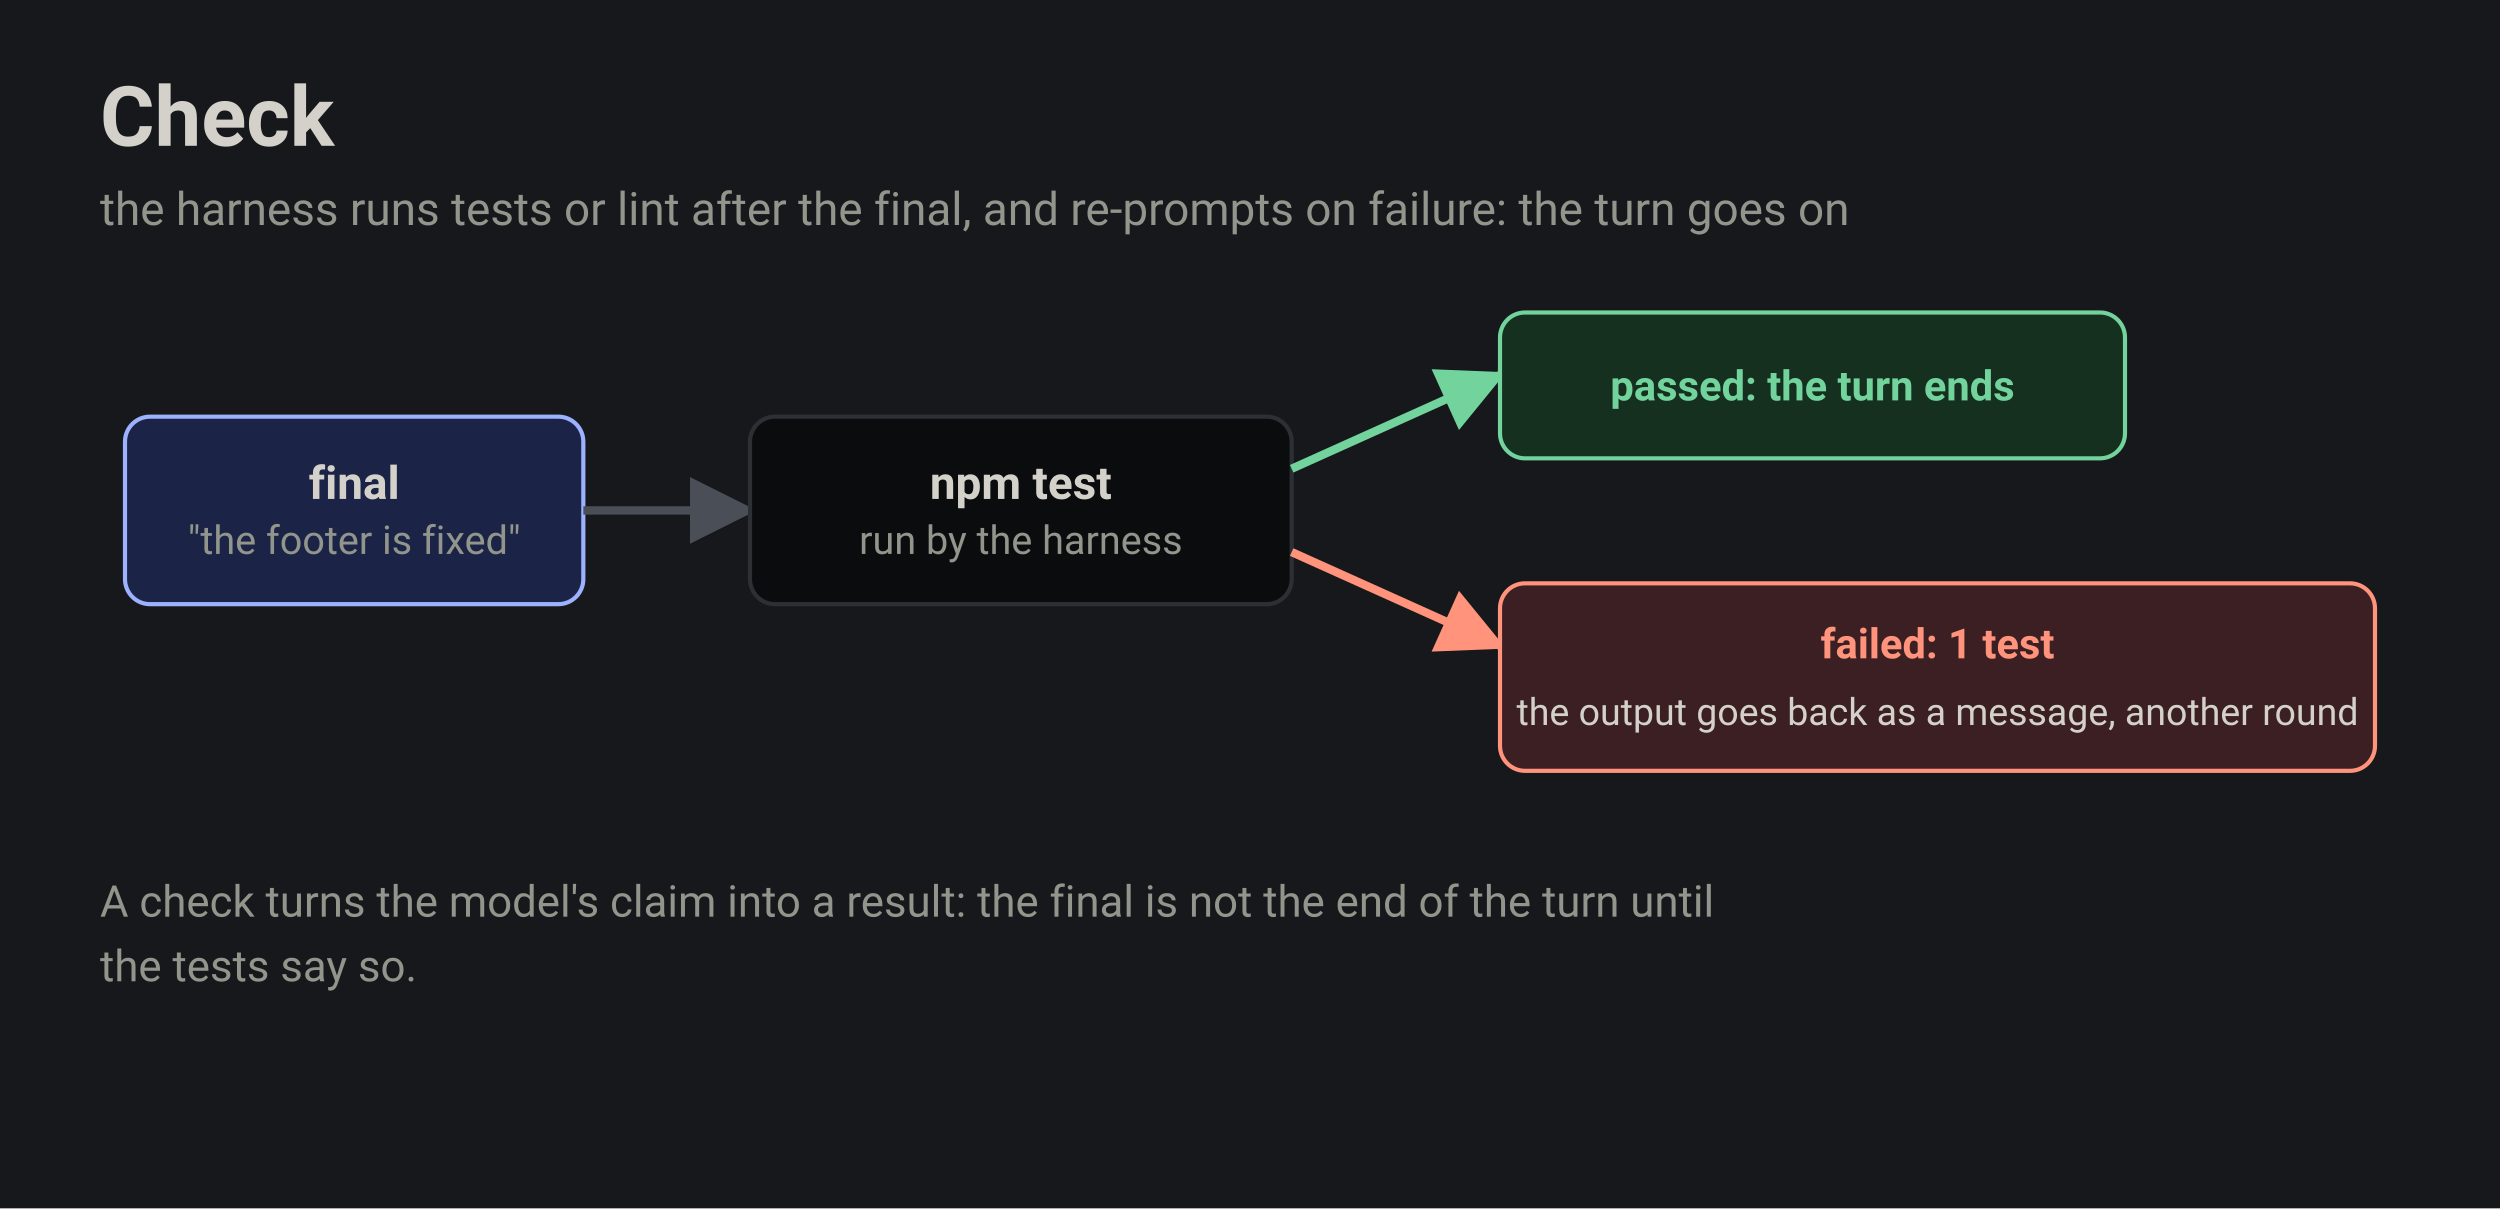
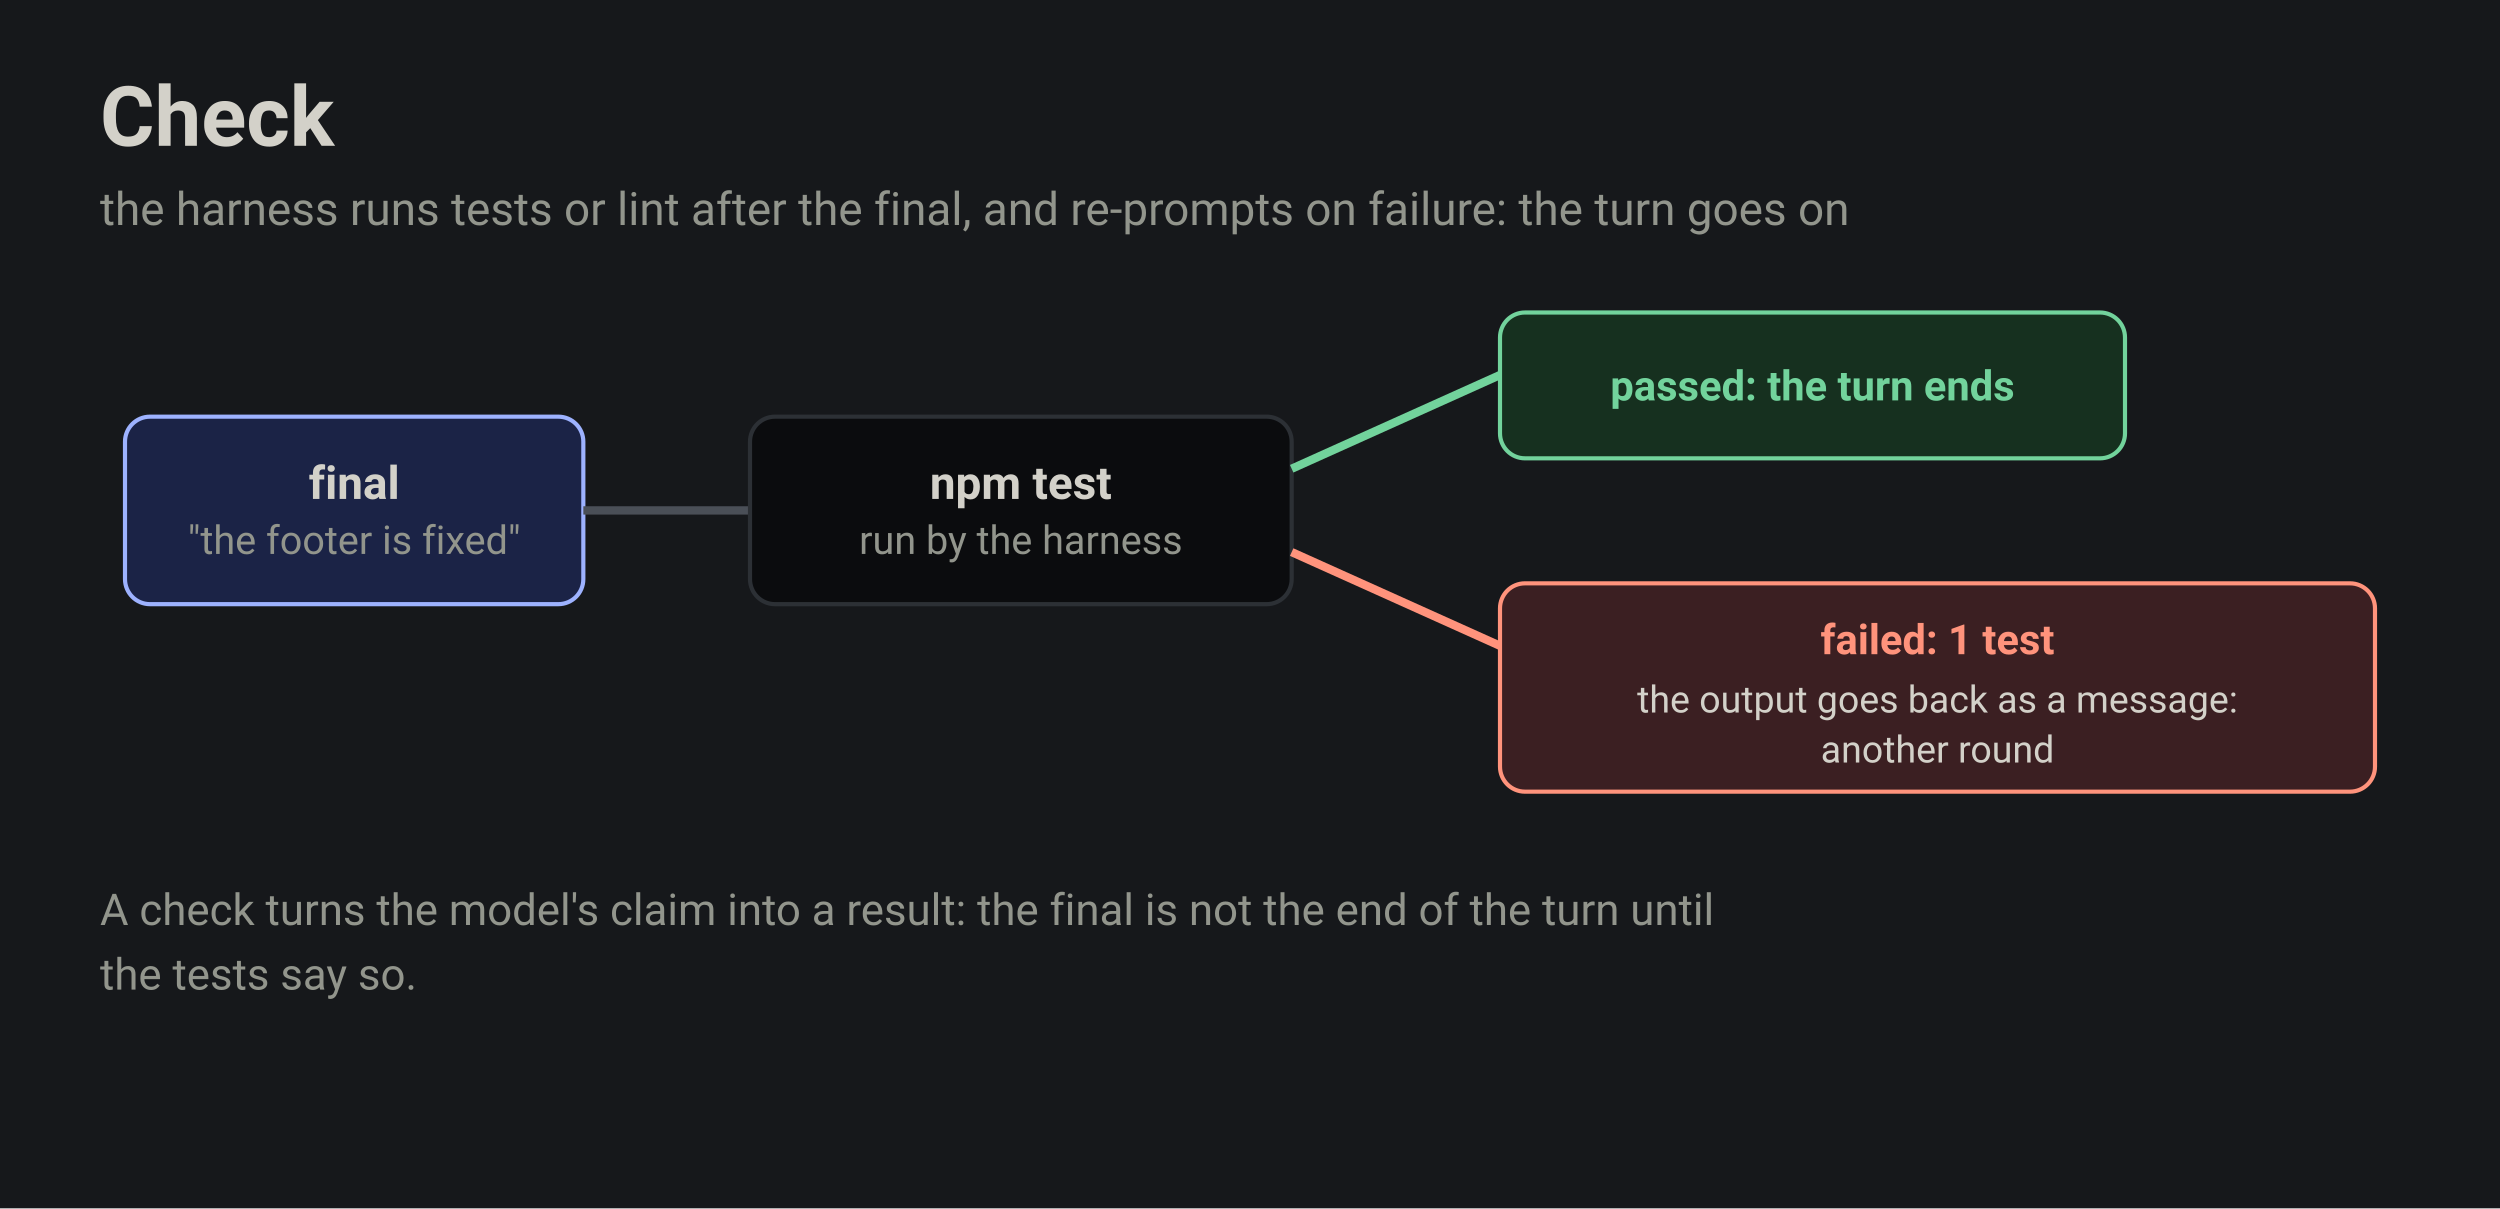
<svg xmlns="http://www.w3.org/2000/svg" viewBox="0 0 1200 580" font-family="system-ui, -apple-system, 'Segoe UI', Roboto, sans-serif">
  <rect width="1200" height="580" fill="#16181b" />
  <defs>
    <marker id="a56DB3A" viewBox="0 0 10 10" refX="9" refY="5" markerWidth="8" markerHeight="8" orient="auto-start-reverse">
      <path d="M0 0 L10 5 L0 10 z" fill="#72d39c" />
    </marker>
    <marker id="a5E5C4E" viewBox="0 0 10 10" refX="9" refY="5" markerWidth="8" markerHeight="8" orient="auto-start-reverse">
      <path d="M0 0 L10 5 L0 10 z" fill="#4a4f57" />
    </marker>
    <marker id="aFF6B6B" viewBox="0 0 10 10" refX="9" refY="5" markerWidth="8" markerHeight="8" orient="auto-start-reverse">
      <path d="M0 0 L10 5 L0 10 z" fill="#ff937c" />
    </marker>
  </defs>
  <text x="48" y="70" fill="#d3d1c9" font-size="40" font-weight="700">Check</text>
  <text x="48" y="108" fill="#92958c" font-size="22">the harness runs tests or lint after the final, and re-prompts on failure: the turn goes on</text>
  <rect x="60" y="200" width="220" height="90" rx="12" fill="#1b2346" stroke="#9db2ff" stroke-width="2" />
  <text x="170.0" y="239.5" fill="#d3d1c9" font-size="22" text-anchor="middle" font-weight="700">final</text>
  <text x="170.0" y="265.9" fill="#92958c" font-size="19" text-anchor="middle">"the footer is fixed"</text>
-   <line x1="280" y1="245" x2="360" y2="245" stroke="#4a4f57" stroke-width="4" marker-end="url(#a5E5C4E)" />
+   <line x1="280" y1="245" x2="360" y2="245" stroke="#4a4f57" stroke-width="4" marker-end="url(#a5e5c4e)" />
  <rect x="360" y="200" width="260" height="90" rx="12" fill="#0b0c0e" stroke="#2c3035" stroke-width="2" />
  <text x="490.0" y="239.5" fill="#d3d1c9" font-size="22" text-anchor="middle" font-weight="700">npm test</text>
  <text x="490.0" y="265.9" fill="#92958c" font-size="19" text-anchor="middle">run by the harness</text>
-   <line x1="620" y1="225" x2="720" y2="180" stroke="#72d39c" stroke-width="4" marker-end="url(#a56DB3A)" />
+   <line x1="620" y1="225" x2="720" y2="180" stroke="#72d39c" stroke-width="4" marker-end="url(#a56db3a)" />
  <rect x="720" y="150" width="300" height="70" rx="12" fill="#16301f" stroke="#72d39c" stroke-width="2" />
  <text x="870.0" y="192.2" fill="#72d39c" font-size="20" text-anchor="middle" font-weight="700">passed: the turn ends</text>
-   <line x1="620" y1="265" x2="720" y2="310" stroke="#ff937c" stroke-width="4" marker-end="url(#aFF6B6B)" />
-   <rect x="720" y="280" width="420" height="90" rx="12" fill="#3b1f22" stroke="#ff937c" stroke-width="2" />
-   <text x="930" y="316" fill="#ff937c" font-size="20" text-anchor="middle" font-weight="700">failed: 1 test</text>
-   <text x="930" y="348" fill="#d3d1c9" font-size="18" text-anchor="middle">the output goes back as a message, another round</text>
-   <text x="48" y="440" fill="#92958c" font-size="21" text-anchor="start">A check turns the model's claim into a result: the final is not the end of the turn until</text>
-   <text x="48" y="471" fill="#92958c" font-size="21" text-anchor="start">the tests say so.</text>
+   <line x1="620" y1="265" x2="720" y2="310" stroke="#ff937c" stroke-width="4" marker-end="url(#aff6b6b)" />
+   <rect x="720" y="280" width="420" height="100" rx="12" fill="#3b1f22" stroke="#ff937c" stroke-width="2" />
+   <text x="930" y="314" fill="#ff937c" font-size="20" text-anchor="middle" font-weight="700">failed: 1 test</text>
+   <text x="930" y="342" fill="#d3d1c9" font-size="18" text-anchor="middle">the output goes back as a message:</text>
+   <text x="930" y="366" fill="#d3d1c9" font-size="18" text-anchor="middle">another round</text>
+   <text x="48" y="444" fill="#92958c" font-size="21" text-anchor="start">A check turns the model's claim into a result: the final is not the end of the turn until</text>
+   <text x="48" y="475" fill="#92958c" font-size="21" text-anchor="start">the tests say so.</text>
</svg>
